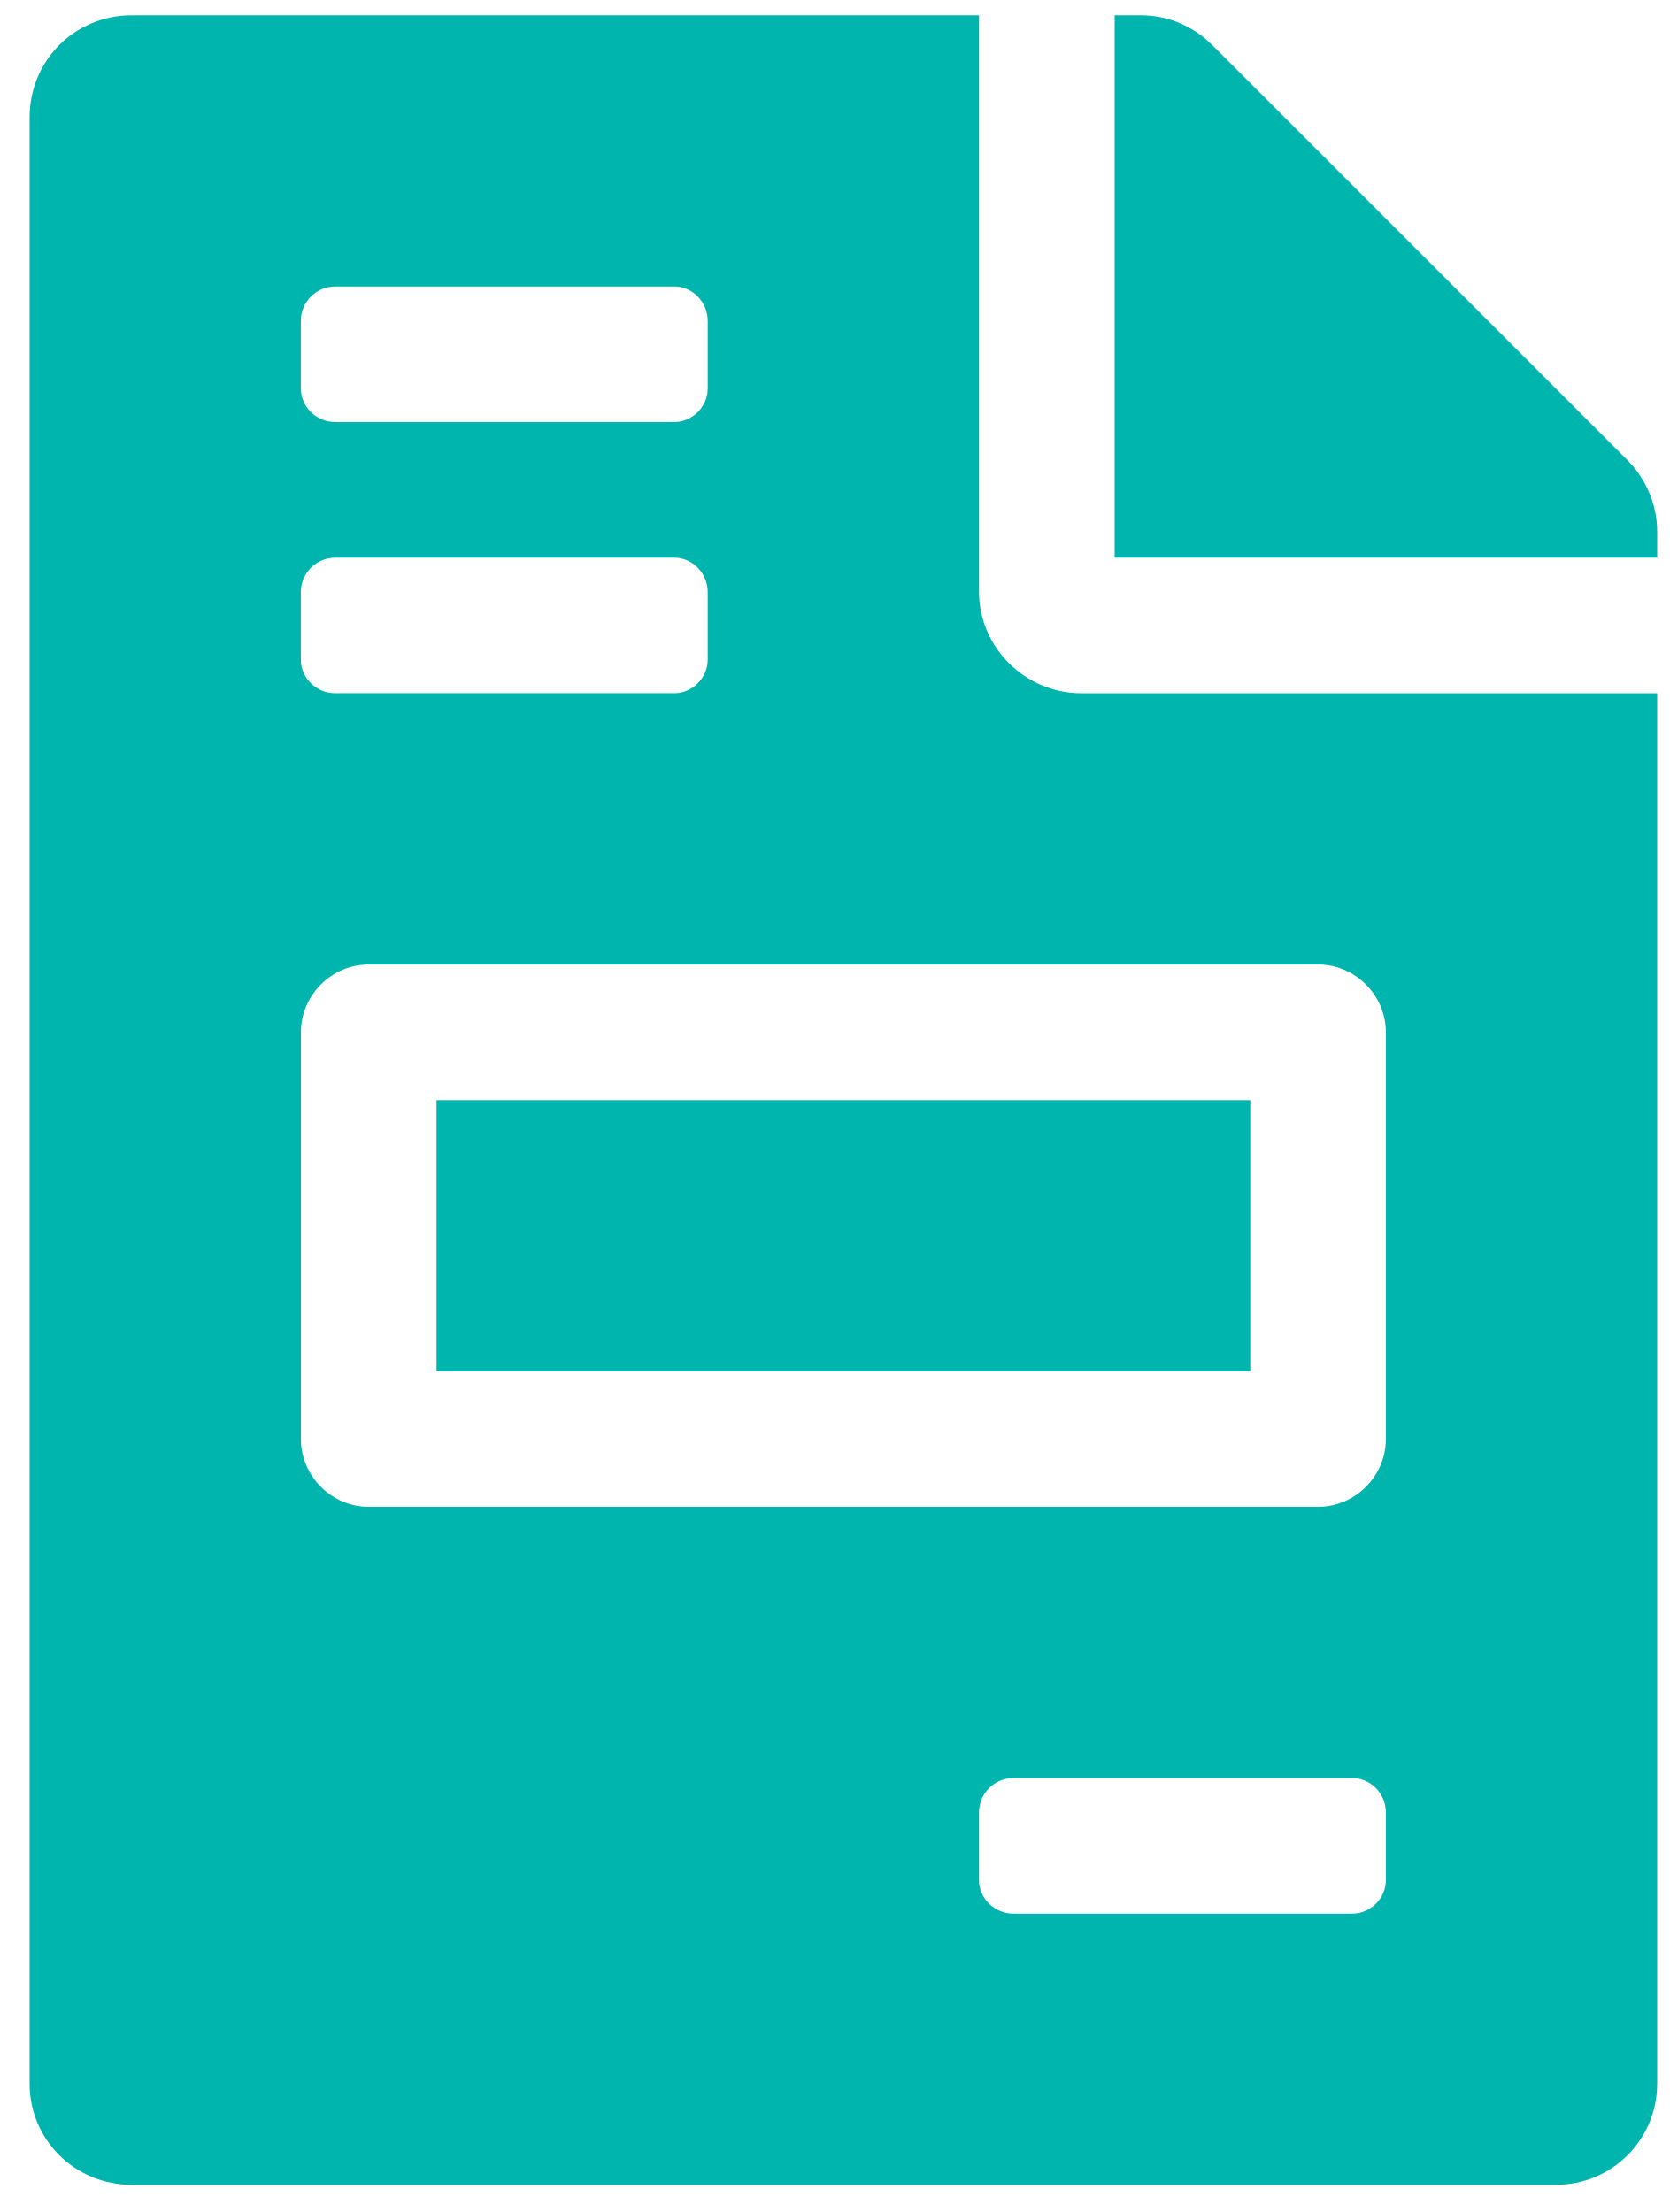
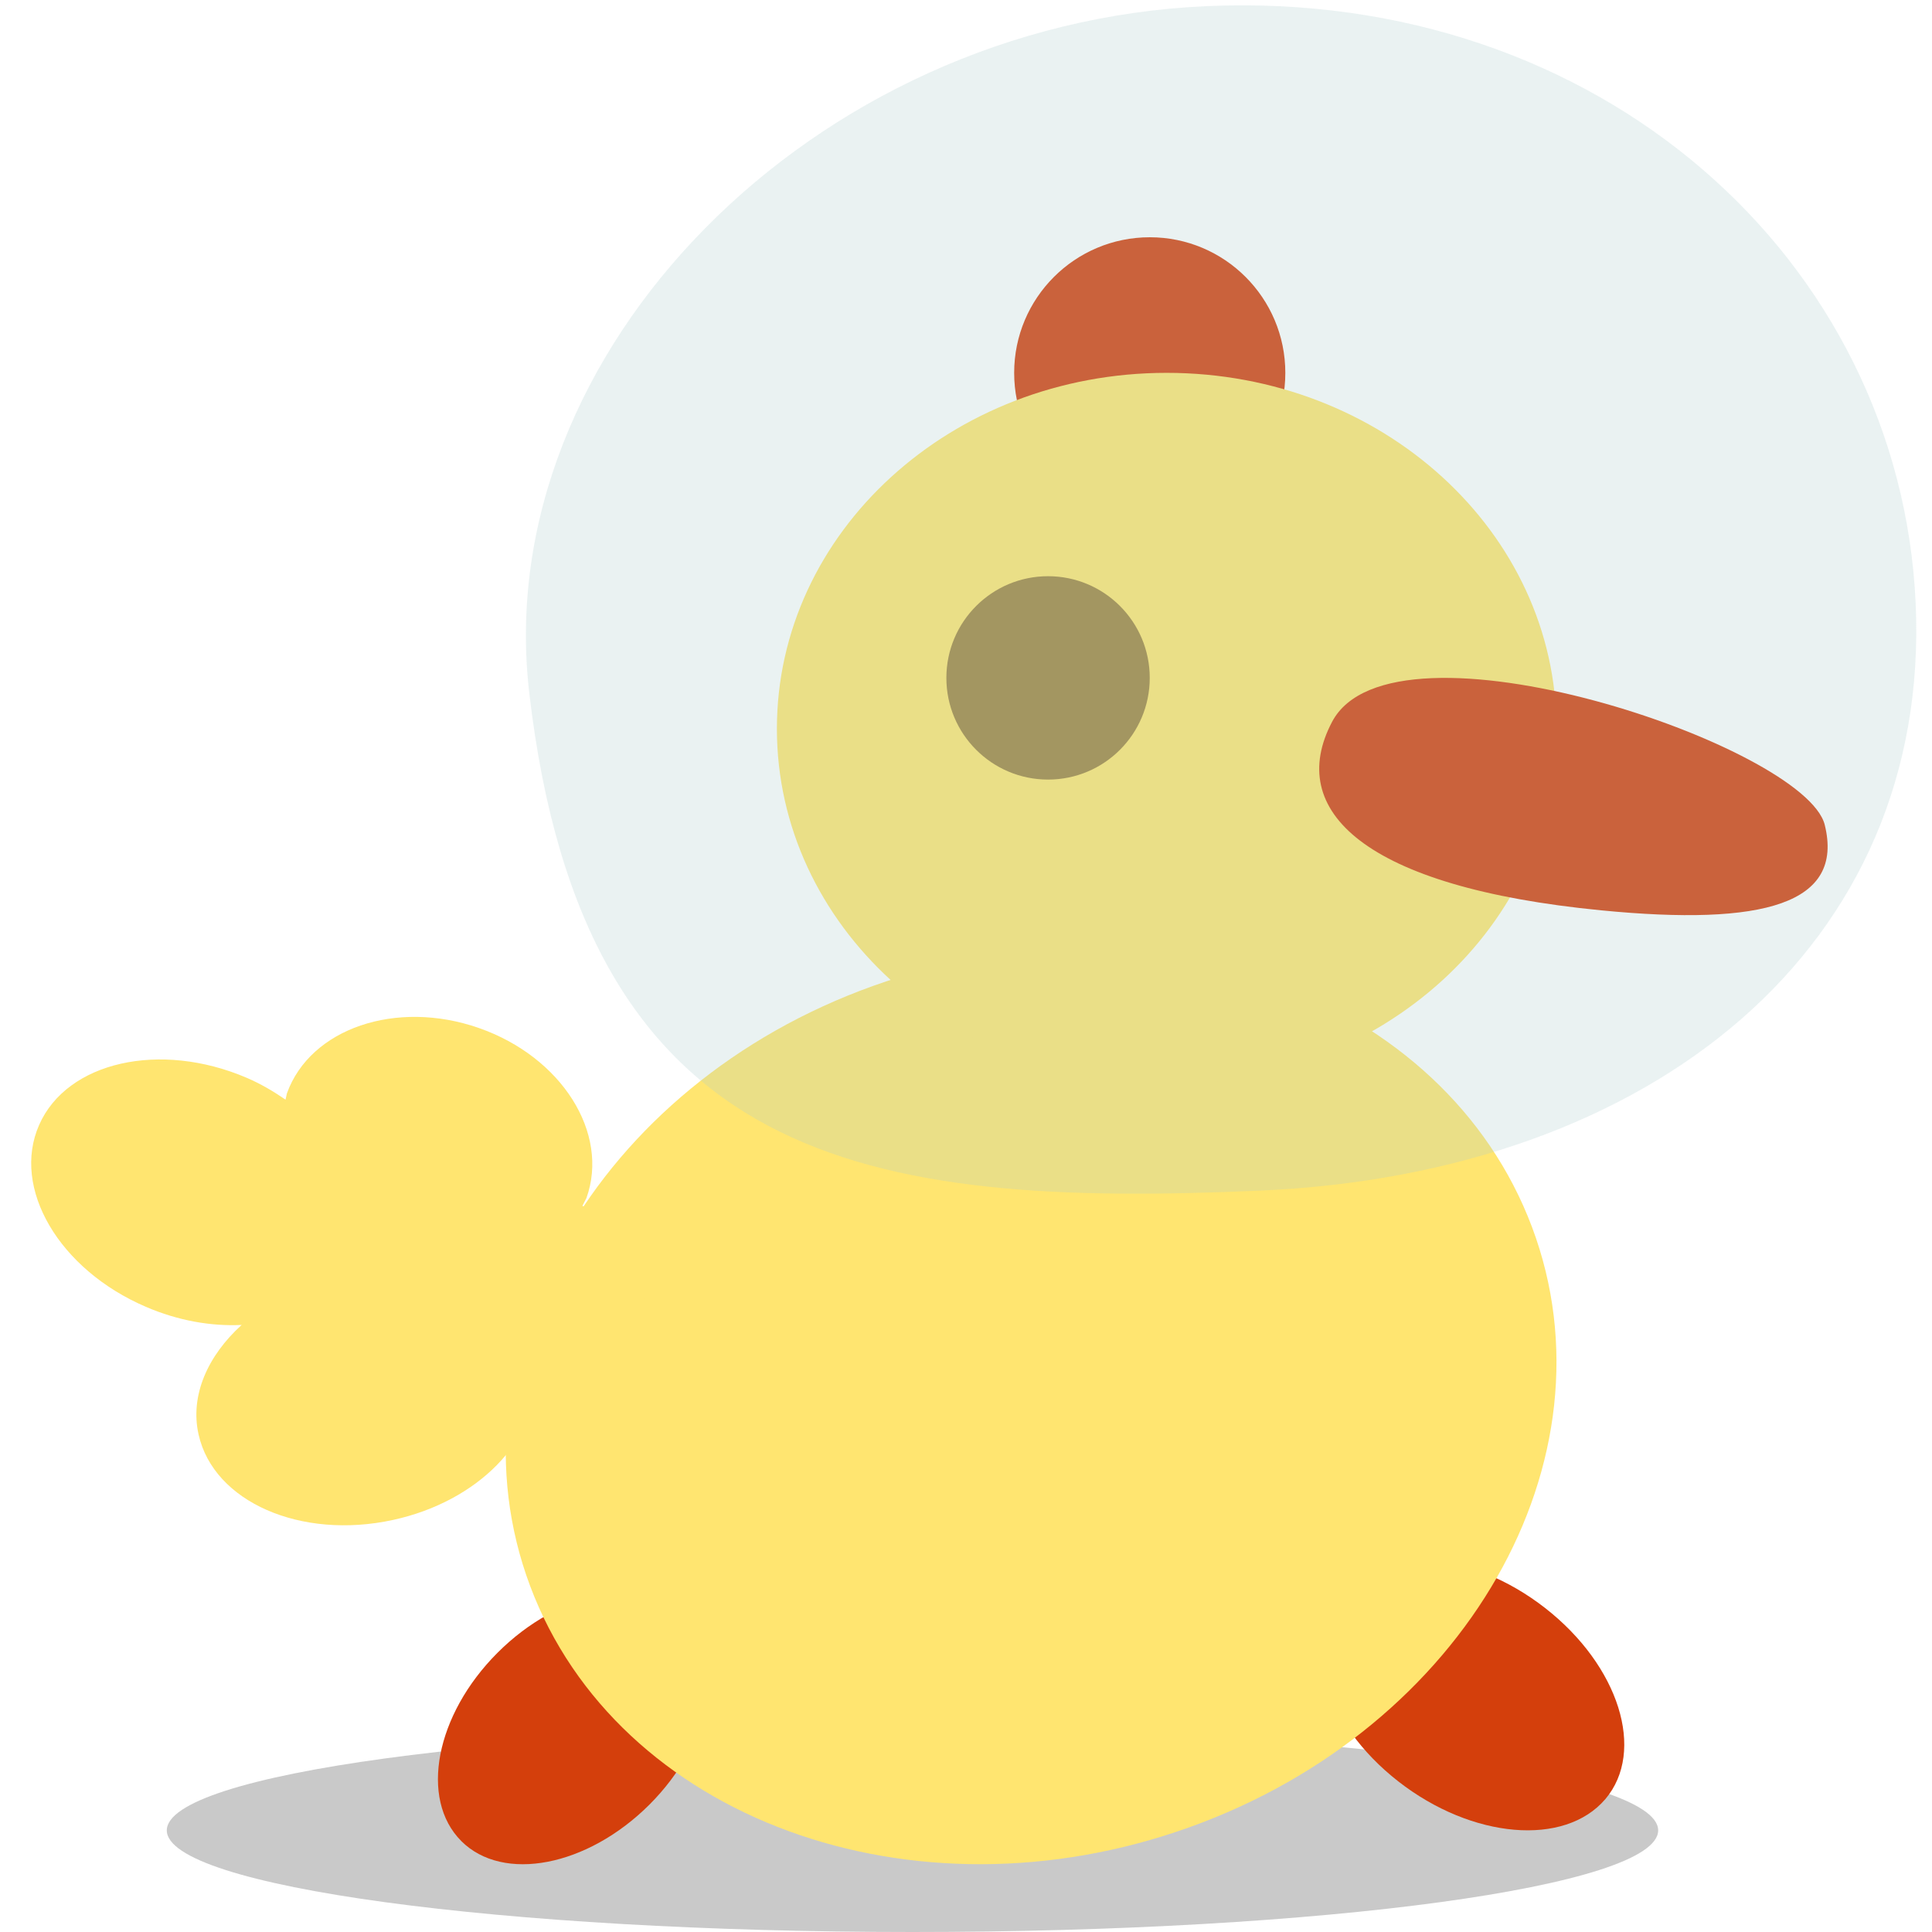
- <svg xmlns="http://www.w3.org/2000/svg" height="53" viewBox="0 0 40 53" width="40">
-   <path d="m29.95 26.358h-19.493v6.498h19.493zm9.032-15.335s-9.942-9.942-9.942-9.942c-.455-.455-1.061-.715-1.711-.715h-.628v12.996h12.996v-.628c0-.628-.26-1.256-.715-1.711m-15.53 3.162v-13.819h-20.295c-1.365 0-2.448 1.083-2.448 2.448v47.109c0 1.343 1.083 2.426 2.448 2.426h34.114c1.343 0 2.426-1.083 2.426-2.426v-33.312h-13.797c-1.343 0-2.448-1.105-2.448-2.426m-16.245-6.498c0-.455.368-.823.823-.823h8.122c.433 0 .801.368.801.823v1.624c0 .433-.368.801-.801.801h-8.122c-.455 0-.823-.368-.823-.801zm0 6.498c0-.455.368-.823.823-.823h8.122c.433 0 .801.368.801.823v1.624c0 .433-.368.801-.801.801h-8.122c-.455 0-.823-.368-.823-.801zm25.991 30.865c0 .433-.368.801-.801.801h-8.122c-.455 0-.823-.368-.823-.801v-1.624c0-.455.368-.823.823-.823h8.122c.433 0 .801.368.801.823zm0-20.317v9.747c0 .888-.736 1.624-1.624 1.624h-22.742c-.888 0-1.624-.736-1.624-1.624v-9.747c0-.888.736-1.624 1.624-1.624h22.742c.888 0 1.624.736 1.624 1.624" fill="#00b5ad" fill-rule="evenodd" />
+ <svg xmlns="http://www.w3.org/2000/svg" height="57" viewBox="0 0 57 57" width="57">
+   <g fill="none" fill-rule="evenodd" transform="translate(0 -2)">
+     <path d="m48.921 56.002c0 1.655-9.85 2.998-22.001 2.998-12.149 0-21.999-1.343-21.999-2.998 0-1.659 9.85-3.002 21.999-3.002 12.151 0 22.001 1.343 22.001 3.002" fill="#c9c9c9" />
+     <g fill="#d43f0c">
+       <path d="m37.921 13.001c0 2.21-1.789 3.999-3.999 3.999s-4.001-1.789-4.001-3.999 1.792-4.001 4.001-4.001 3.999 1.792 3.999 4.001" />
+       <path d="m47.363 55.078c-1.198 1.41-3.933 1.178-6.11-.522-2.177-1.698-2.97-4.219-1.775-5.631 1.198-1.412 3.936-1.18 6.11.518 2.179 1.7 2.973 4.223 1.775 5.636" />
+       <path d="m13.608 56.315c-1.238-1.24-.759-3.725 1.072-5.555 1.83-1.832 4.318-2.31 5.553-1.072 1.238 1.235.757 3.723-1.072 5.553-1.832 1.829-4.318 2.31-5.553 1.075" />
+     </g>
+     <path d="m45.201 38.208c2.571 6.855-1.961 14.785-10.123 17.707-8.164 2.924-16.866-.265-19.437-7.122-2.571-6.855 1.961-14.783 10.123-17.707 8.162-2.924 16.864.265 19.437 7.122" fill="#ffe570" />
+     <path d="m45.921 23.501c0 5.797-5.147 10.499-11.501 10.499-6.349 0-11.499-4.702-11.499-10.499 0-5.801 5.149-10.501 11.499-10.501 6.354 0 11.501 4.7 11.501 10.501" fill="#ffe570" />
+     <path d="m33.921 22c0 1.658-1.344 3-3 3s-3-1.342-3-3 1.344-3 3-3 3 1.342 3 3" fill="#a0843d" />
+     <path d="m19.921 38.474-2.739-.896.12-.232c.686-1.919-.732-4.163-3.172-5.016-2.44-.853-4.976.011-5.665 1.928l-.041.185c-.351-.241-.726-.464-1.142-.643-2.562-1.098-5.305-.477-6.127 1.388-.824 1.866.588 4.268 3.148 5.367.952.411 1.928.578 2.826.535-1.002.909-1.529 2.085-1.27 3.233.444 1.986 3.013 3.114 5.741 2.519 2.516-.548 4.259-2.371 4.168-4.21h2.087z" fill="#ffe570" />
+     <path d="m39.299 23.299c-1.373 2.611.929 4.875 7.944 5.559 4.806.47 7.167-.194 6.593-2.521-.576-2.329-12.745-6.448-14.537-3.038" fill="#d43f0c" />
+     <path d="m56.431 21.592c-.424 10.111-9.157 16.076-20.774 15.576-11.617-.501-19.813-2.479-20.204-16.518-.293-10.116 10.053-18.935 21.67-18.433 11.617.499 19.731 9.263 19.308 19.375" fill="#accece" fill-opacity=".25" transform="matrix(.9961947 -.08715574 .08715574 .9961947 -1.579931 3.20796)" />
+   </g>
</svg>
